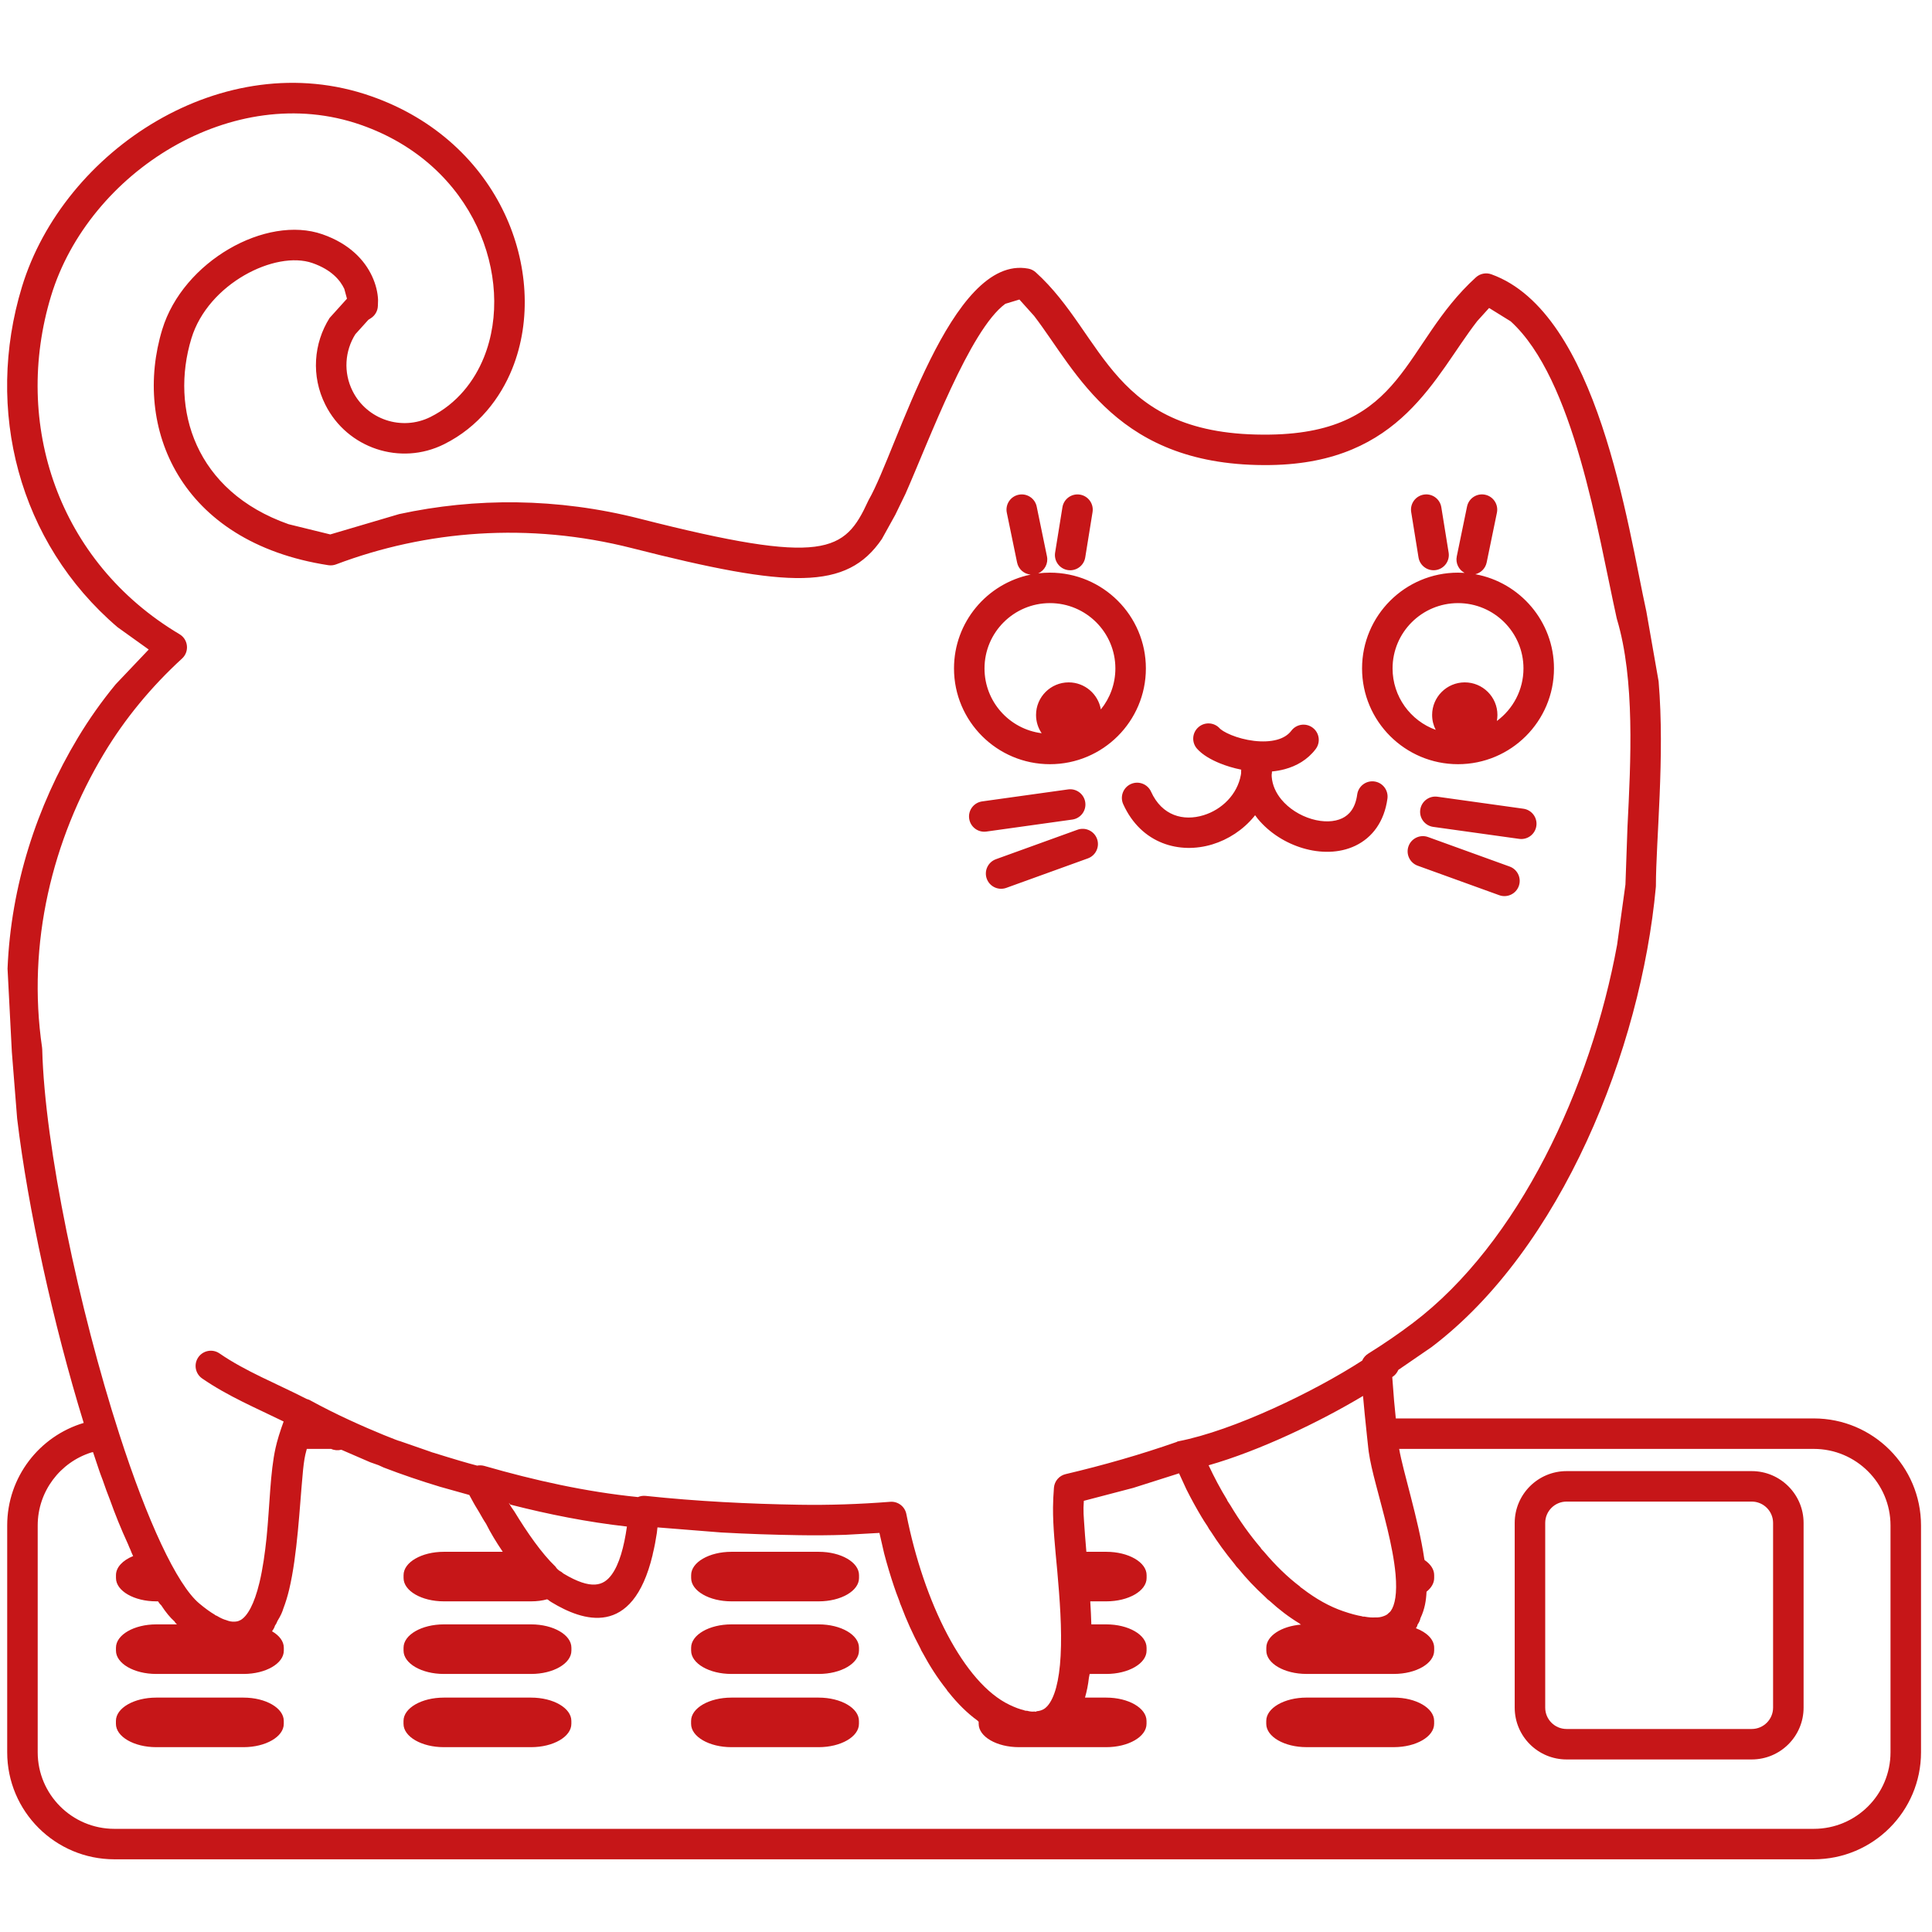
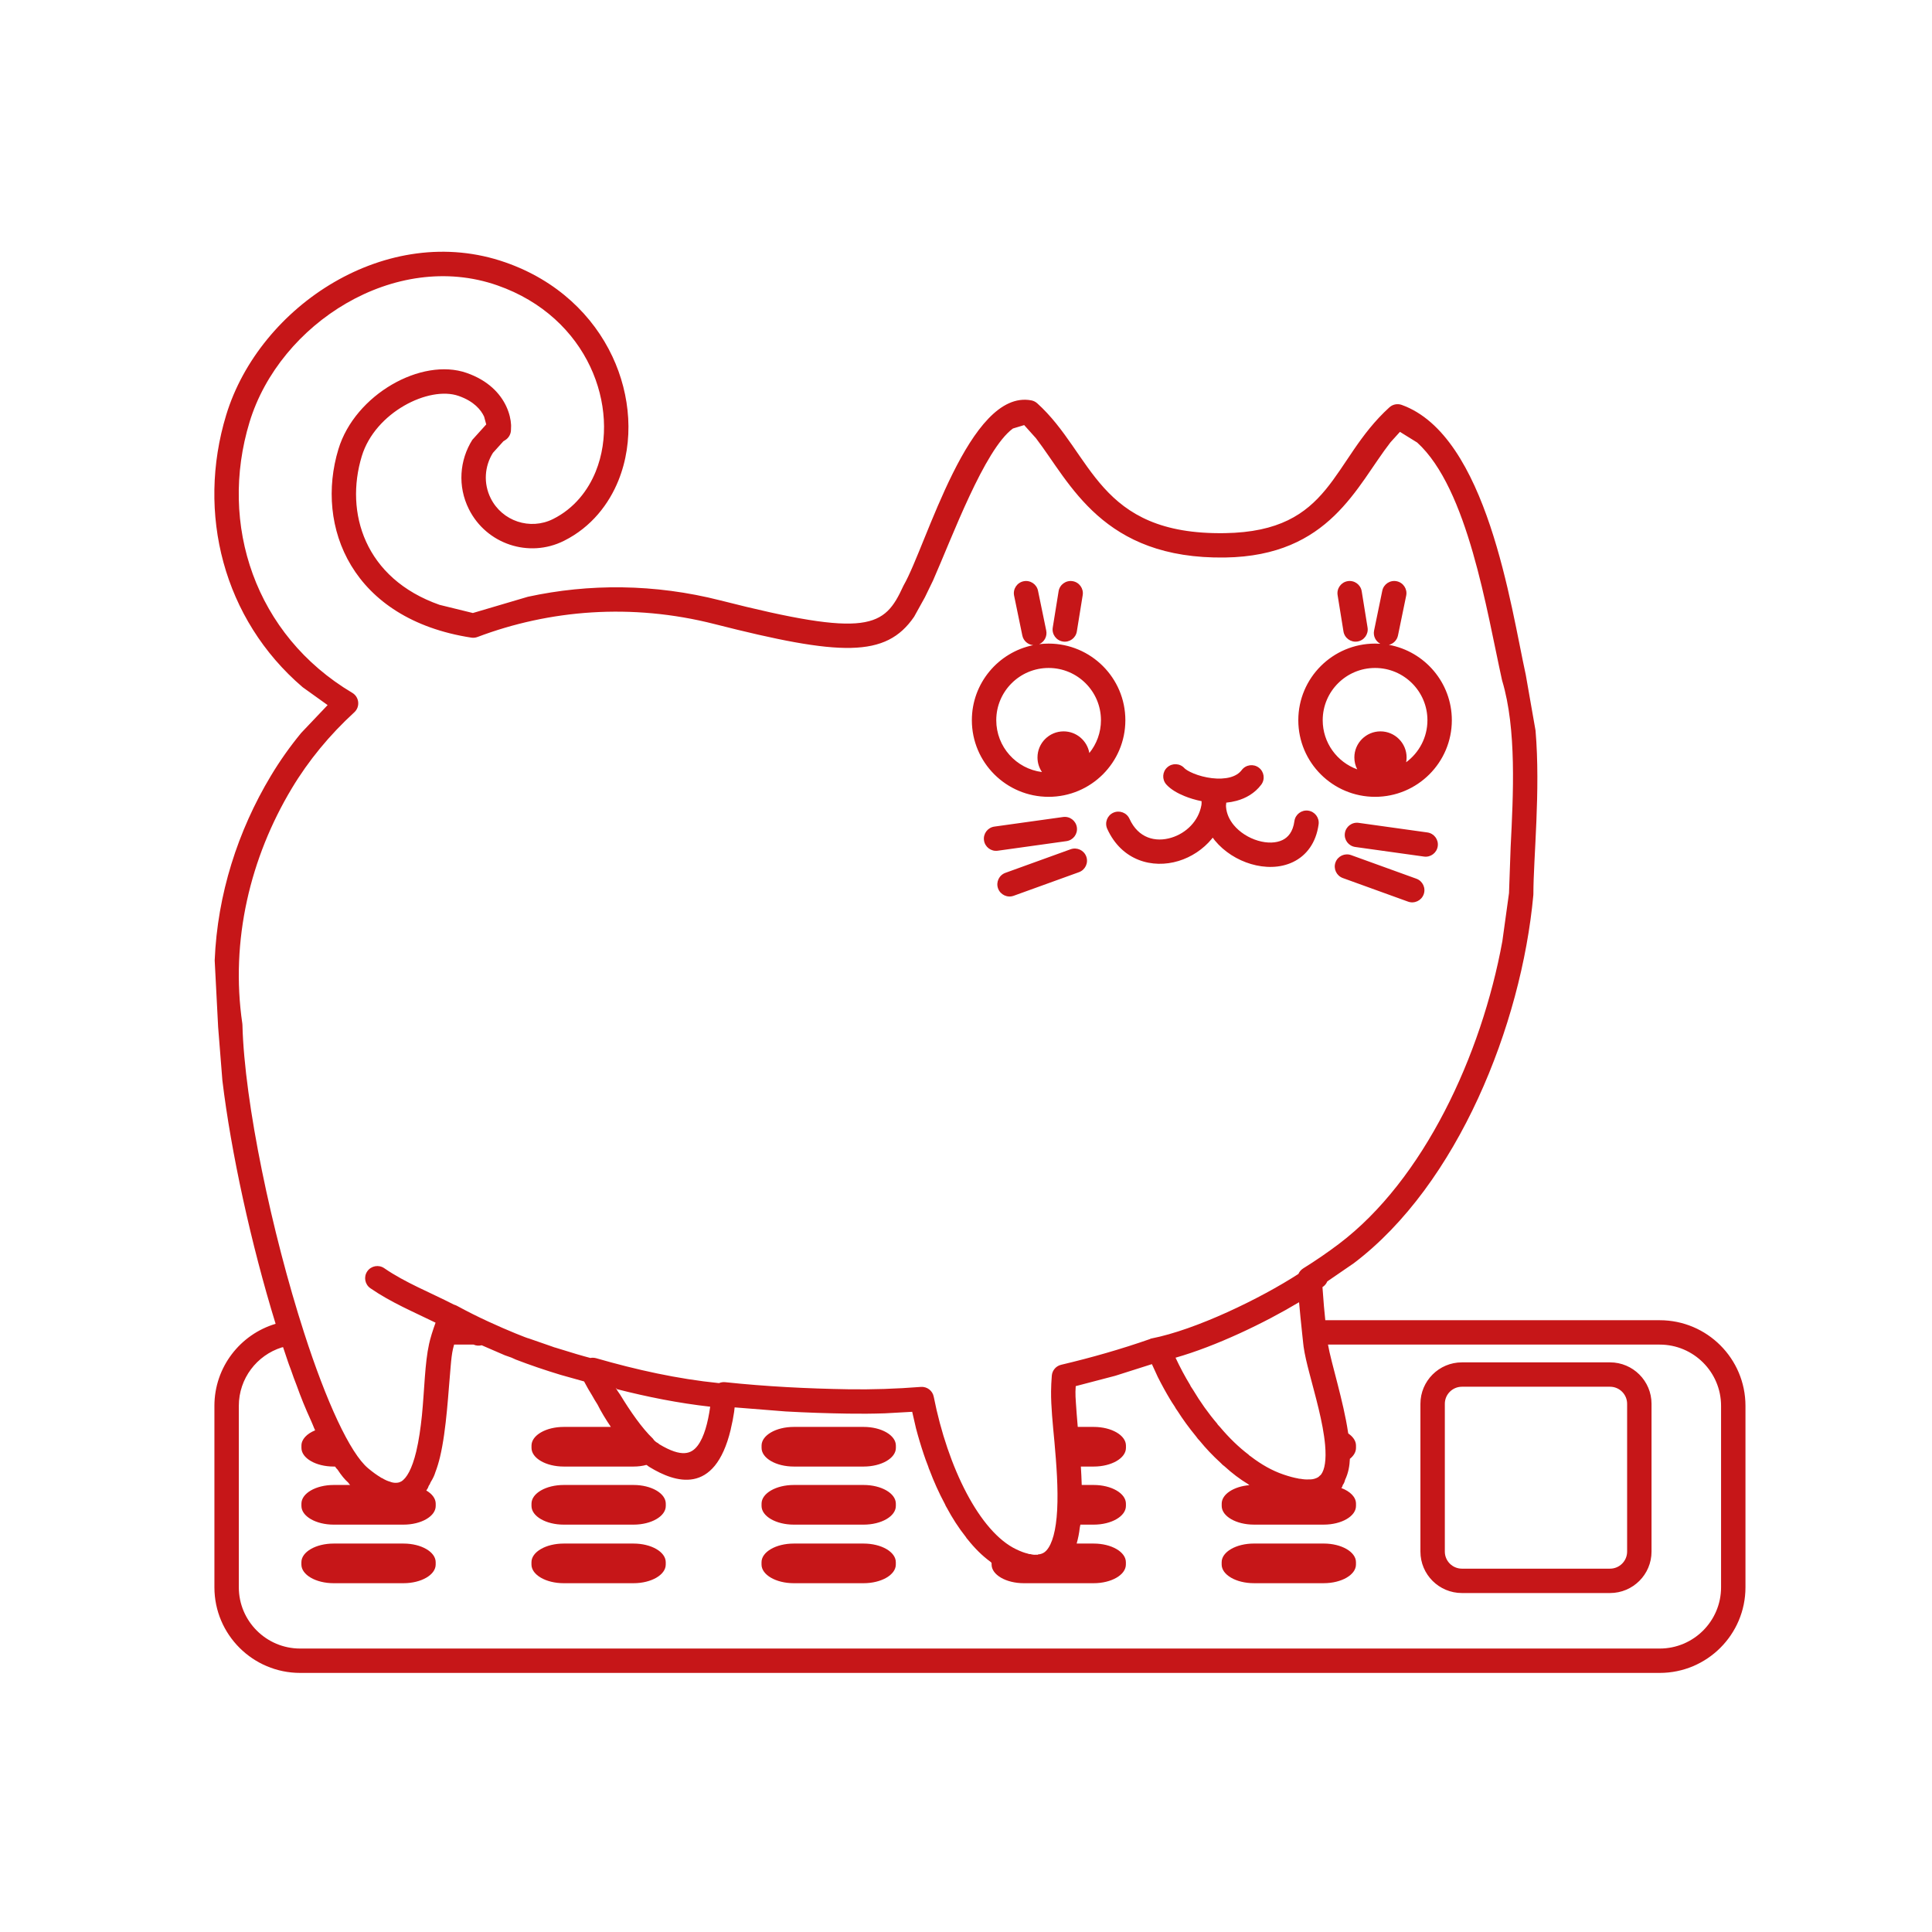
- <svg xmlns="http://www.w3.org/2000/svg" width="200px" height="200px" viewBox="0 0 200 200" version="1.1">
+ <svg xmlns="http://www.w3.org/2000/svg" width="250px" height="250px" viewBox="0 0 250 250" version="1.1">
  <defs />
-   <g id="Cat" stroke="none" stroke-width="1" fill="none" fill-rule="evenodd">
-     <g id="Artboard-1" fill="#C61618">
-       <g id="Group" transform="translate(100, 100.5) scale(1, -1) translate(-100, -100.5) translate(0, 8)">
-         <g id="Shape">
-           <g>
-             <path d="M0.745,11.605 L0.745,35.083 C0.745,40.097 4.086,44.335 8.665,45.699 C5.499,55.975 2.884,67.948 1.775,77.204 L1.227,84.099 L1.217,84.286 L0.781,92.725 C1.128,101.275 3.783,109.507 8.051,116.609 C9.213,118.547 10.526,120.403 11.977,122.163 L15.394,125.762 L12.16,128.079 C1.897,136.862 -1.594,150.598 2.269,163.298 C6.585,177.472 23.158,188.378 38.398,183.049 C45.112,180.709 49.771,176.135 52.242,170.873 C54.598,165.867 55.086,159.916 53.015,154.801 C51.813,151.832 49.568,148.807 45.973,147.016 C41.446,144.754 35.937,146.591 33.676,151.111 C32.187,154.078 32.467,157.467 34.118,160.084 L35.918,162.079 L35.642,163.094 C35.238,163.954 34.354,165.066 32.345,165.768 C28.514,167.105 21.545,163.651 19.815,157.971 C17.596,150.685 20.179,142.145 29.874,138.735 L34.189,137.676 L41.314,139.78 C49.185,141.485 57.678,141.483 66.236,139.303 C85.429,134.415 87.446,135.851 89.872,141.14 L89.937,141.269 C92.907,146.44 98.396,166.717 106.451,165.192 C106.735,165.14 107,165.007 107.215,164.814 C114.453,158.284 114.937,147.75 131.493,148.011 C145.48,148.231 145.171,157.366 152.785,164.288 C153.217,164.682 153.832,164.803 154.381,164.606 C165.44,160.635 168.501,138.456 170.432,129.693 L171.699,122.464 C172.36,114.654 171.419,105.976 171.419,101.302 L171.411,101.157 C169.867,84.36 161.632,63.724 148.185,53.543 L144.749,51.184 C144.64,50.919 144.457,50.682 144.211,50.507 C144.181,50.486 144.154,50.467 144.126,50.448 L144.316,47.984 C144.368,47.406 144.427,46.803 144.493,46.164 L187.766,46.164 C193.891,46.164 198.863,41.198 198.863,35.083 L198.863,11.605 C198.863,5.489 193.891,0.526 187.766,0.526 L11.84,0.526 C5.716,0.526 0.745,5.489 0.745,11.605 L0.745,11.605 Z M195.705,11.605 L195.705,35.083 C195.705,39.455 192.145,43.01 187.766,43.01 L144.842,43.01 C145.234,40.702 146.848,35.676 147.436,31.664 C147.455,31.608 147.463,31.555 147.472,31.505 C148.091,31.084 148.465,30.54 148.465,29.947 L148.465,29.644 C148.465,29.114 148.171,28.627 147.674,28.227 C147.634,27.325 147.493,26.43 147.048,25.494 C146.992,25.231 146.884,25.011 146.743,24.819 C146.726,24.674 146.653,24.559 146.575,24.447 C147.712,24.016 148.465,23.274 148.465,22.431 L148.465,22.129 C148.465,20.798 146.594,19.715 144.295,19.715 L135.255,19.715 C132.956,19.715 131.088,20.798 131.088,22.129 L131.088,22.431 C131.088,23.648 132.651,24.658 134.678,24.822 C134.619,24.857 134.56,24.893 134.507,24.95 C133.446,25.591 132.421,26.369 131.444,27.264 C131.274,27.38 131.126,27.512 130.992,27.666 C129.88,28.683 129.032,29.589 128.234,30.567 C128.065,30.733 127.924,30.906 127.798,31.093 C126.802,32.31 126.059,33.34 125.377,34.41 C125.227,34.608 125.103,34.799 125,35.001 C124.684,35.47 124.558,35.678 124.434,35.888 L124.44,35.871 C123.859,36.838 123.318,37.826 122.817,38.821 L122.055,40.481 L117.312,38.974 L112.198,37.635 L112.164,36.924 C112.16,36.529 112.173,36.075 112.219,35.509 C112.269,34.654 112.36,33.565 112.461,32.358 L114.526,32.358 C116.825,32.358 118.697,31.276 118.697,29.945 L118.697,29.642 C118.697,28.311 116.825,27.229 114.526,27.229 L112.863,27.229 C112.912,26.432 112.952,25.633 112.975,24.845 L114.524,24.845 C116.823,24.845 118.693,23.762 118.693,22.429 L118.693,22.129 C118.693,20.796 116.823,19.713 114.524,19.713 L112.802,19.713 C112.798,19.694 112.796,19.677 112.739,19.4 C112.735,19.37 112.731,19.339 112.722,19.311 C112.644,18.599 112.505,17.911 112.318,17.264 L114.52,17.264 C116.819,17.264 118.688,16.183 118.688,14.85 L118.688,14.548 C118.688,13.217 116.819,12.134 114.52,12.134 L105.482,12.134 C103.183,12.134 101.312,13.217 101.312,14.548 L101.309,14.773 C101.267,14.802 101.225,14.832 101.192,14.886 C100.124,15.658 99.126,16.652 98.204,17.813 C98.122,17.895 98.048,17.989 97.987,18.105 C97.019,19.328 96.227,20.569 95.507,21.912 C95.421,22.047 95.345,22.185 95.286,22.345 C94.474,23.867 93.846,25.271 93.295,26.735 C93.215,26.907 93.152,27.077 93.103,27.256 C92.834,27.939 92.693,28.345 92.556,28.753 L92.554,28.755 C92.173,29.886 91.829,31.034 91.526,32.19 L91.038,34.313 L87.507,34.116 C85.891,34.063 84.286,34.051 82.703,34.078 C80.042,34.12 77.354,34.208 74.648,34.36 L68.061,34.885 L67.994,34.296 C67.886,33.575 67.749,32.842 67.571,32.121 L67.558,32.034 C65.478,23.346 60.272,25.215 57.107,27.13 C56.979,27.206 56.853,27.288 56.726,27.399 C56.703,27.401 56.676,27.418 56.651,27.435 C56.646,27.437 56.642,27.439 56.638,27.441 C56.139,27.3 55.575,27.229 54.985,27.229 L45.947,27.229 C43.648,27.229 41.777,28.311 41.777,29.642 L41.777,29.945 C41.777,31.276 43.648,32.358 45.947,32.358 L52.046,32.358 C51.387,33.329 50.768,34.345 50.318,35.257 C50.179,35.463 50.063,35.657 49.949,35.85 L49.608,36.447 C49.152,37.193 49.078,37.328 49.006,37.462 L48.581,38.242 L45.56,39.088 C43.579,39.685 41.619,40.351 39.684,41.093 L41.398,40.549 L39.714,41.085 L39.183,41.326 C38.432,41.585 38.377,41.606 38.324,41.629 L35.333,42.924 C34.989,42.834 34.617,42.857 34.282,43.01 L31.76,43.01 L31.688,42.735 L31.611,42.432 C31.608,42.428 31.608,42.424 31.608,42.422 C31.606,42.418 31.606,42.415 31.606,42.411 C31.484,41.867 31.392,41.131 31.316,40.193 C31.019,37.061 30.792,32.037 29.931,28.437 C29.768,27.761 29.571,27.107 29.333,26.489 C29.223,26.129 29.08,25.778 28.724,25.2 C28.657,25.011 28.566,24.853 28.465,24.71 C28.402,24.483 28.286,24.302 28.162,24.13 C28.914,23.695 29.381,23.091 29.381,22.429 L29.381,22.129 C29.381,20.796 27.512,19.713 25.213,19.713 L16.175,19.713 C13.876,19.713 12.004,20.796 12.004,22.129 L12.004,22.429 C12.004,23.762 13.876,24.845 16.175,24.845 L18.318,24.845 C18.234,24.92 18.149,25.002 18.065,25.149 C17.613,25.547 17.152,26.11 16.684,26.829 C16.547,26.947 16.453,27.086 16.358,27.229 L16.177,27.229 C13.878,27.229 12.006,28.311 12.006,29.642 L12.006,29.945 C12.006,30.756 12.707,31.479 13.781,31.917 C13.684,32.119 13.589,32.325 13.499,32.573 C13.421,32.745 13.341,32.919 13.265,33.119 C12.486,34.824 11.926,36.218 11.389,37.721 C11.137,38.356 10.886,39.037 10.642,39.756 C10.423,40.324 10.341,40.557 10.261,40.795 L10.097,41.284 C9.941,41.745 9.783,42.209 9.629,42.68 L9.451,42.642 C6.236,41.631 3.903,38.623 3.903,35.083 L3.903,11.605 C3.903,7.232 7.461,3.679 11.84,3.679 L187.766,3.679 C192.145,3.679 195.705,7.232 195.705,11.605 L195.705,11.605 Z M156.802,16.225 L156.802,35.348 C156.802,38.303 159.206,40.711 162.173,40.711 L181.337,40.711 C184.301,40.711 186.707,38.303 186.707,35.348 L186.707,16.225 C186.707,13.263 184.301,10.862 181.337,10.862 L162.173,10.862 C159.206,10.862 156.802,13.263 156.802,16.225 L156.802,16.225 Z M12,14.548 L12,14.85 C12,16.183 13.872,17.264 16.171,17.264 L25.211,17.264 C27.509,17.264 29.377,16.183 29.377,14.85 L29.377,14.548 C29.377,13.217 27.509,12.134 25.211,12.134 L16.171,12.134 C13.872,12.134 12,13.217 12,14.548 L12,14.548 Z M41.771,14.548 L41.771,14.85 C41.771,16.183 43.642,17.264 45.941,17.264 L54.979,17.264 C57.278,17.264 59.147,16.183 59.147,14.85 L59.147,14.548 C59.147,13.217 57.278,12.134 54.979,12.134 L45.941,12.134 C43.642,12.134 41.771,13.217 41.771,14.548 L41.771,14.548 Z M71.541,14.548 L71.541,14.85 C71.541,16.183 73.413,17.264 75.712,17.264 L84.749,17.264 C87.048,17.264 88.918,16.183 88.918,14.85 L88.918,14.548 C88.918,13.217 87.048,12.134 84.749,12.134 L75.712,12.134 C73.413,12.134 71.541,13.217 71.541,14.548 L71.541,14.548 Z M131.082,14.55 L131.082,14.853 C131.082,16.183 132.952,17.266 135.251,17.266 L144.291,17.266 C146.589,17.266 148.461,16.183 148.461,14.853 L148.461,14.55 C148.461,13.219 146.589,12.136 144.291,12.136 L135.251,12.136 C132.952,12.136 131.082,13.219 131.082,14.55 L131.082,14.55 Z M183.549,16.225 L183.549,35.348 C183.549,36.565 182.556,37.557 181.337,37.557 L162.173,37.557 C160.952,37.557 159.96,36.565 159.96,35.348 L159.96,16.225 C159.96,15.006 160.952,14.016 162.173,14.016 L181.337,14.016 C182.556,14.016 183.549,15.006 183.549,16.225 L183.549,16.225 Z M107.299,15.853 C107.869,15.895 108.196,16.135 108.417,16.381 C109.166,17.213 109.655,18.967 109.796,21.595 C109.945,24.365 109.701,27.515 109.446,30.401 C109.223,32.787 108.992,35.011 109.008,36.947 C109.013,37.584 109.046,38.272 109.103,38.991 C109.158,39.674 109.646,40.244 110.314,40.399 C114.232,41.322 118.091,42.428 121.8,43.725 C121.846,43.767 121.909,43.782 121.973,43.797 C127.737,44.915 136.091,48.966 141.013,52.151 C141.139,52.441 141.352,52.691 141.629,52.866 C143.274,53.89 144.825,54.956 146.276,56.055 C157.204,64.325 164.699,80.404 167.404,95.206 L168.265,101.433 L168.476,107.395 C168.817,114.187 169.263,122.649 167.385,128.903 L167.356,129.016 C165.379,137.957 162.939,153.773 156.385,159.735 L154.152,161.118 L152.926,159.764 C148.516,154.088 145.086,145.069 131.541,144.859 C115.642,144.609 111.488,154.521 107.053,160.294 L105.528,161.993 L104.072,161.551 C100.381,158.86 96.166,147.376 93.733,141.878 L92.726,139.803 L92.674,139.698 L91.288,137.196 C87.642,131.865 81.787,132.088 65.455,136.248 C54.703,138.988 44.067,138.079 34.789,134.575 C34.535,134.478 34.259,134.451 33.989,134.491 C18.526,136.875 13.733,148.835 16.794,158.89 C18.941,165.945 27.543,170.787 33.387,168.743 C36.204,167.759 37.741,166.054 38.503,164.433 C38.935,163.511 39.099,162.676 39.133,162.02 L39.135,161.888 L39.118,161.339 C39.103,160.813 38.825,160.332 38.381,160.052 L38.135,159.897 L36.785,158.4 C35.707,156.684 35.526,154.464 36.499,152.522 C37.981,149.558 41.596,148.355 44.56,149.835 C47.326,151.214 49.107,153.567 50.086,155.984 C51.779,160.162 51.425,165.197 49.385,169.534 C47.267,174.039 43.257,178.016 37.356,180.074 C24.128,184.697 9.189,175.178 5.291,162.38 C1.267,149.154 6,134.831 18.587,127.345 C19.495,126.805 19.625,125.541 18.846,124.829 C15.655,121.904 12.922,118.591 10.76,114.988 C5.404,106.072 2.777,95.319 4.356,84.556 L4.371,84.368 C4.627,74.303 8.179,57.474 12.347,44.553 C15.232,35.581 18.301,28.959 20.625,27.014 C21.246,26.493 21.787,26.106 22.246,25.839 C22.232,25.824 22.356,25.749 22.451,25.728 C22.836,25.494 23.164,25.351 23.432,25.282 C23.747,25.152 24.019,25.114 24.261,25.126 C24.528,25.131 24.72,25.194 24.836,25.265 C24.867,25.274 24.897,25.288 24.928,25.305 C25.608,25.713 26.316,26.909 26.859,29.171 C27.204,30.613 27.427,32.213 27.596,33.834 C27.931,37.235 27.966,40.586 28.524,43.101 C28.598,43.446 28.697,43.813 28.861,44.364 C28.897,44.488 28.994,44.785 29.095,45.087 C29.101,45.108 29.109,45.132 29.122,45.167 C29.196,45.382 29.276,45.611 29.362,45.846 C26.56,47.221 23.611,48.451 20.931,50.299 C20.213,50.793 20.032,51.777 20.526,52.492 C21.021,53.209 22.006,53.389 22.722,52.895 C25.425,51.031 28.632,49.776 31.745,48.18 C31.869,48.148 31.992,48.1 32.112,48.037 C33.44,47.312 34.792,46.633 36.164,46.002 C38.72,44.816 41.343,43.786 41.408,43.813 C44.758,42.64 45.501,42.405 44.404,42.76 C47.288,41.858 48.337,41.56 49.392,41.28 C49.632,41.324 49.886,41.318 50.137,41.249 C55.339,39.75 60.655,38.566 66.04,38.024 C66.284,38.129 66.556,38.175 66.84,38.146 C72.162,37.58 77.503,37.315 82.756,37.229 C85.815,37.179 88.964,37.284 92.154,37.534 C92.952,37.597 93.672,37.053 93.825,36.266 C95.634,27.098 99.779,18.754 104.518,16.511 C105.088,16.238 105.581,16.057 105.989,15.965 C106.057,15.925 106.206,15.889 106.322,15.902 C106.621,15.818 106.876,15.796 107.08,15.824 C107.211,15.799 107.32,15.809 107.299,15.853 L107.299,15.853 Z M41.775,22.129 L41.775,22.429 C41.775,23.762 43.646,24.845 45.945,24.845 L54.983,24.845 C57.282,24.845 59.152,23.762 59.152,22.429 L59.152,22.129 C59.152,20.796 57.282,19.713 54.983,19.713 L45.945,19.713 C43.646,19.713 41.775,20.796 41.775,22.129 L41.775,22.129 Z M71.545,22.129 L71.545,22.429 C71.545,23.762 73.417,24.845 75.716,24.845 L84.754,24.845 C87.053,24.845 88.922,23.762 88.922,22.429 L88.922,22.129 C88.922,20.796 87.053,19.713 84.754,19.713 L75.716,19.713 C73.417,19.713 71.545,20.796 71.545,22.129 L71.545,22.129 Z M143.206,25.688 C143.48,25.778 143.663,25.902 143.745,26.014 C143.832,26.072 143.903,26.146 143.966,26.226 C144.406,26.838 144.644,28.04 144.467,30.033 C144.2,32.987 143.179,36.443 142.438,39.306 C142.103,40.58 141.829,41.728 141.688,42.72 C141.667,42.87 141.651,43.006 141.638,43.141 C141.589,43.58 141.543,44.013 141.501,44.419 C141.497,44.44 141.495,44.463 141.491,44.516 C141.337,45.964 141.204,47.278 141.099,48.493 C136.608,45.8 130.366,42.809 125.114,41.314 C125.691,40.084 126.328,38.877 127.036,37.725 C126.973,37.784 127.154,37.477 127.358,37.191 C128.307,35.598 129.377,34.093 130.528,32.751 C130.469,32.779 130.663,32.547 130.869,32.341 C132.036,30.954 133.288,29.737 134.585,28.755 C134.549,28.749 134.693,28.637 134.84,28.545 C136.213,27.489 137.632,26.69 139.059,26.205 C139.823,25.942 140.472,25.772 141.008,25.681 C141.008,25.66 141.149,25.635 141.246,25.648 C141.701,25.564 142.069,25.543 142.36,25.566 C142.703,25.551 142.973,25.601 143.206,25.688 L143.206,25.688 Z M71.547,29.642 L71.547,29.945 C71.547,31.276 73.419,32.358 75.718,32.358 L84.756,32.358 C87.055,32.358 88.926,31.276 88.926,29.945 L88.926,29.642 C88.926,28.311 87.055,27.229 84.756,27.229 L75.718,27.229 C73.419,27.229 71.547,28.311 71.547,29.642 L71.547,29.642 Z M63.293,29.955 C64.116,31.057 64.604,32.894 64.899,34.973 C60.8,35.434 56.771,36.237 52.832,37.244 C52.472,37.734 52.829,37.101 53.24,36.542 C54.575,34.345 56.082,32.182 57.491,30.836 C57.651,30.571 57.895,30.382 58.139,30.26 C58.158,30.235 58.242,30.168 58.32,30.111 C61.248,28.351 62.48,28.871 63.293,29.955 L63.293,29.955 Z M144.547,51.045 L144.749,51.184 L144.547,51.045 L144.547,51.045 Z M155.202,100.329 L146.758,103.383 C145.939,103.68 145.514,104.586 145.811,105.404 C146.107,106.222 147.015,106.646 147.834,106.35 L156.278,103.295 C157.097,102.999 157.522,102.093 157.225,101.275 C156.928,100.457 156.021,100.032 155.202,100.329 L155.202,100.329 Z M102.149,102.034 C101.853,102.852 102.278,103.758 103.097,104.054 L111.541,107.107 C112.36,107.403 113.267,106.978 113.564,106.161 C113.861,105.343 113.436,104.437 112.617,104.14 L104.173,101.088 C103.354,100.791 102.446,101.216 102.149,102.034 L102.149,102.034 Z M134.884,105.194 C133.122,105.713 131.415,106.768 130.202,108.242 L129.924,108.61 L129.823,108.475 C128.684,107.088 127.137,106.087 125.505,105.591 C122.137,104.563 118.149,105.62 116.276,109.749 C115.918,110.542 116.269,111.477 117.063,111.837 C117.857,112.194 118.794,111.843 119.154,111.05 C120.293,108.536 122.516,107.975 124.581,108.606 C126.493,109.188 128.086,110.754 128.455,112.785 L128.482,112.987 L128.48,113.09 C128.482,113.167 128.484,113.245 128.488,113.327 C127.693,113.485 126.933,113.716 126.267,113.989 C125.389,114.347 124.493,114.847 123.922,115.488 C123.341,116.138 123.398,117.134 124.051,117.713 C124.701,118.293 125.699,118.236 126.278,117.584 C126.307,117.553 126.413,117.456 126.636,117.317 C126.848,117.187 127.126,117.046 127.461,116.909 C128.133,116.634 128.962,116.409 129.817,116.306 C130.678,116.205 131.497,116.237 132.179,116.42 C132.848,116.6 133.343,116.914 133.68,117.357 C134.204,118.053 135.196,118.192 135.891,117.666 C136.587,117.143 136.726,116.153 136.2,115.459 C135.354,114.338 134.194,113.697 133.004,113.376 C132.566,113.258 132.122,113.18 131.676,113.138 C131.672,113.067 131.665,112.997 131.661,112.93 L131.642,112.802 L131.648,112.579 C131.718,111.721 132.074,110.935 132.642,110.243 C133.417,109.303 134.564,108.576 135.781,108.217 C137.011,107.853 138.141,107.91 138.941,108.292 C139.661,108.637 140.305,109.335 140.497,110.752 C140.615,111.616 141.411,112.219 142.274,112.104 C143.139,111.986 143.743,111.191 143.627,110.329 C143.303,107.956 142.069,106.291 140.303,105.448 C138.613,104.641 136.638,104.676 134.884,105.194 L134.884,105.194 Z M157.263,106.161 L148.371,107.401 C147.507,107.521 146.903,108.317 147.025,109.179 C147.145,110.041 147.943,110.645 148.806,110.523 L157.699,109.282 C158.562,109.163 159.166,108.366 159.044,107.504 C158.924,106.642 158.126,106.039 157.263,106.161 L157.263,106.161 Z M100.328,108.261 C100.206,109.123 100.811,109.919 101.674,110.039 L110.566,111.28 C111.429,111.402 112.227,110.798 112.347,109.936 C112.469,109.074 111.865,108.278 111.002,108.158 L102.109,106.917 C101.246,106.795 100.448,107.399 100.328,108.261 L100.328,108.261 Z M98.758,123.805 C98.758,128.594 102.166,132.592 106.691,133.517 C106.015,133.578 105.429,134.072 105.288,134.77 L104.225,139.923 C104.048,140.777 104.6,141.611 105.453,141.786 C106.307,141.962 107.143,141.411 107.318,140.56 L108.381,135.407 C108.535,134.663 108.137,133.936 107.474,133.646 C107.869,133.694 108.276,133.719 108.691,133.719 C114.168,133.719 118.621,129.277 118.621,123.805 C118.621,118.331 114.168,113.891 108.691,113.891 C103.208,113.891 98.758,118.331 98.758,123.805 L98.758,123.805 Z M141,123.805 C141,129.277 145.453,133.719 150.935,133.719 C151.162,133.719 151.389,133.711 151.613,133.696 C151.008,134.014 150.659,134.705 150.806,135.409 L151.867,140.562 C152.042,141.414 152.878,141.964 153.733,141.788 C154.585,141.613 155.137,140.779 154.96,139.925 L153.899,134.773 C153.771,134.154 153.299,133.696 152.724,133.557 C157.349,132.714 160.867,128.665 160.867,123.805 C160.867,118.331 156.413,113.891 150.935,113.891 C145.453,113.891 141,118.331 141,123.805 L141,123.805 Z M107.251,118.989 C107.251,120.847 108.764,122.361 110.629,122.361 C112.297,122.361 113.686,121.146 113.96,119.56 C114.899,120.719 115.463,122.197 115.463,123.805 C115.463,127.534 112.427,130.566 108.691,130.566 C104.949,130.566 101.916,127.534 101.916,123.805 C101.916,120.361 104.495,117.519 107.832,117.097 C107.463,117.637 107.251,118.286 107.251,118.989 L107.251,118.989 Z M148.253,118.989 C148.253,120.847 149.768,122.361 151.632,122.361 C153.497,122.361 155.013,120.847 155.013,118.989 C155.013,118.774 154.992,118.566 154.954,118.364 C156.623,119.596 157.709,121.574 157.709,123.805 C157.709,127.534 154.672,130.566 150.935,130.566 C147.194,130.566 144.158,127.534 144.158,123.805 C144.158,120.881 146.019,118.387 148.625,117.446 C148.387,117.908 148.253,118.432 148.253,118.989 L148.253,118.989 Z M109.225,135.794 L109.983,140.493 C110.122,141.351 110.933,141.937 111.794,141.798 C112.653,141.66 113.24,140.85 113.101,139.99 L112.343,135.292 C112.204,134.434 111.394,133.847 110.533,133.986 C109.674,134.125 109.086,134.934 109.225,135.794 L109.225,135.794 Z M146.844,135.294 L146.086,139.992 C145.947,140.852 146.535,141.662 147.394,141.8 C148.255,141.939 149.065,141.353 149.204,140.495 L149.962,135.796 C150.101,134.936 149.514,134.127 148.655,133.988 C147.794,133.85 146.983,134.436 146.844,135.294 L146.844,135.294 Z" />
+   <g id="Page-1" stroke="none" stroke-width="1" fill="none" fill-rule="evenodd">
+     <g id="red_cat" transform="translate(27, 32)" fill="#C61618">
+       <g id="Cat">
+         <g id="Artboard-1">
+           <g id="Group" transform="translate(99.5, 92.5) scale(1, -1) translate(-99.5, -92.5) ">
+             <g id="Shape">
+               <path d="M0.745,11.605 L0.745,35.083 C0.745,40.097 4.086,44.335 8.665,45.699 C5.499,55.975 2.884,67.948 1.775,77.204 L1.227,84.099 L1.217,84.286 L0.781,92.725 C1.128,101.275 3.783,109.507 8.051,116.609 C9.213,118.547 10.526,120.403 11.977,122.163 L15.394,125.762 L12.16,128.079 C1.897,136.862 -1.594,150.598 2.269,163.298 C6.585,177.472 23.158,188.378 38.398,183.049 C45.112,180.709 49.771,176.135 52.242,170.873 C54.598,165.867 55.086,159.916 53.015,154.801 C51.813,151.832 49.568,148.807 45.973,147.016 C41.446,144.754 35.937,146.591 33.676,151.111 C32.187,154.078 32.467,157.467 34.118,160.084 L35.918,162.079 L35.642,163.094 C35.238,163.954 34.354,165.066 32.345,165.768 C28.514,167.105 21.545,163.651 19.815,157.971 C17.596,150.685 20.179,142.145 29.874,138.735 L34.189,137.676 L41.314,139.78 C49.185,141.485 57.678,141.483 66.236,139.303 C85.429,134.415 87.446,135.851 89.872,141.14 L89.937,141.269 C92.907,146.44 98.396,166.717 106.451,165.192 C106.735,165.14 107,165.007 107.215,164.814 C114.453,158.284 114.937,147.75 131.493,148.011 C145.48,148.231 145.171,157.366 152.785,164.288 C153.217,164.682 153.832,164.803 154.381,164.606 C165.44,160.635 168.501,138.456 170.432,129.693 L171.699,122.464 C172.36,114.654 171.419,105.976 171.419,101.302 L171.411,101.157 C169.867,84.36 161.632,63.724 148.185,53.543 L144.749,51.184 C144.64,50.919 144.457,50.682 144.211,50.507 C144.181,50.486 144.154,50.467 144.126,50.448 L144.316,47.984 C144.368,47.406 144.427,46.803 144.493,46.164 L187.766,46.164 C193.891,46.164 198.863,41.198 198.863,35.083 L198.863,11.605 C198.863,5.489 193.891,0.526 187.766,0.526 L11.84,0.526 C5.716,0.526 0.745,5.489 0.745,11.605 L0.745,11.605 Z M195.705,11.605 L195.705,35.083 C195.705,39.455 192.145,43.01 187.766,43.01 L144.842,43.01 C145.234,40.702 146.848,35.676 147.436,31.664 C147.455,31.608 147.463,31.555 147.472,31.505 C148.091,31.084 148.465,30.54 148.465,29.947 L148.465,29.644 C148.465,29.114 148.171,28.627 147.674,28.227 C147.634,27.325 147.493,26.43 147.048,25.494 C146.992,25.231 146.884,25.011 146.743,24.819 C146.726,24.674 146.653,24.559 146.575,24.447 C147.712,24.016 148.465,23.274 148.465,22.431 L148.465,22.129 C148.465,20.798 146.594,19.715 144.295,19.715 L135.255,19.715 C132.956,19.715 131.088,20.798 131.088,22.129 L131.088,22.431 C131.088,23.648 132.651,24.658 134.678,24.822 C134.619,24.857 134.56,24.893 134.507,24.95 C133.446,25.591 132.421,26.369 131.444,27.264 C131.274,27.38 131.126,27.512 130.992,27.666 C129.88,28.683 129.032,29.589 128.234,30.567 C128.065,30.733 127.924,30.906 127.798,31.093 C126.802,32.31 126.059,33.34 125.377,34.41 C125.227,34.608 125.103,34.799 125,35.001 C124.684,35.47 124.558,35.678 124.434,35.888 L124.44,35.871 C123.859,36.838 123.318,37.826 122.817,38.821 L122.055,40.481 L117.312,38.974 L112.198,37.635 L112.164,36.924 C112.16,36.529 112.173,36.075 112.219,35.509 C112.269,34.654 112.36,33.565 112.461,32.358 L114.526,32.358 C116.825,32.358 118.697,31.276 118.697,29.945 L118.697,29.642 C118.697,28.311 116.825,27.229 114.526,27.229 L112.863,27.229 C112.912,26.432 112.952,25.633 112.975,24.845 L114.524,24.845 C116.823,24.845 118.693,23.762 118.693,22.429 L118.693,22.129 C118.693,20.796 116.823,19.713 114.524,19.713 L112.802,19.713 C112.798,19.694 112.796,19.677 112.739,19.4 C112.735,19.37 112.731,19.339 112.722,19.311 C112.644,18.599 112.505,17.911 112.318,17.264 L114.52,17.264 C116.819,17.264 118.688,16.183 118.688,14.85 L118.688,14.548 C118.688,13.217 116.819,12.134 114.52,12.134 L105.482,12.134 C103.183,12.134 101.312,13.217 101.312,14.548 L101.309,14.773 C101.267,14.802 101.225,14.832 101.192,14.886 C100.124,15.658 99.126,16.652 98.204,17.813 C98.122,17.895 98.048,17.989 97.987,18.105 C97.019,19.328 96.227,20.569 95.507,21.912 C95.421,22.047 95.345,22.185 95.286,22.345 C94.474,23.867 93.846,25.271 93.295,26.735 C93.215,26.907 93.152,27.077 93.103,27.256 C92.834,27.939 92.693,28.345 92.556,28.753 L92.554,28.755 C92.173,29.886 91.829,31.034 91.526,32.19 L91.038,34.313 L87.507,34.116 C85.891,34.063 84.286,34.051 82.703,34.078 C80.042,34.12 77.354,34.208 74.648,34.36 L68.061,34.885 L67.994,34.296 C67.886,33.575 67.749,32.842 67.571,32.121 L67.558,32.034 C65.478,23.346 60.272,25.215 57.107,27.13 C56.979,27.206 56.853,27.288 56.726,27.399 C56.703,27.401 56.676,27.418 56.651,27.435 C56.646,27.437 56.642,27.439 56.638,27.441 C56.139,27.3 55.575,27.229 54.985,27.229 L45.947,27.229 C43.648,27.229 41.777,28.311 41.777,29.642 L41.777,29.945 C41.777,31.276 43.648,32.358 45.947,32.358 L52.046,32.358 C51.387,33.329 50.768,34.345 50.318,35.257 C50.179,35.463 50.063,35.657 49.949,35.85 L49.608,36.447 C49.152,37.193 49.078,37.328 49.006,37.462 L48.581,38.242 L45.56,39.088 C43.579,39.685 41.619,40.351 39.684,41.093 L41.398,40.549 L39.714,41.085 L39.183,41.326 C38.432,41.585 38.377,41.606 38.324,41.629 L35.333,42.924 C34.989,42.834 34.617,42.857 34.282,43.01 L31.76,43.01 L31.688,42.735 L31.611,42.432 C31.608,42.428 31.608,42.424 31.608,42.422 C31.606,42.418 31.606,42.415 31.606,42.411 C31.484,41.867 31.392,41.131 31.316,40.193 C31.019,37.061 30.792,32.037 29.931,28.437 C29.768,27.761 29.571,27.107 29.333,26.489 C29.223,26.129 29.08,25.778 28.724,25.2 C28.657,25.011 28.566,24.853 28.465,24.71 C28.402,24.483 28.286,24.302 28.162,24.13 C28.914,23.695 29.381,23.091 29.381,22.429 L29.381,22.129 C29.381,20.796 27.512,19.713 25.213,19.713 L16.175,19.713 C13.876,19.713 12.004,20.796 12.004,22.129 L12.004,22.429 C12.004,23.762 13.876,24.845 16.175,24.845 L18.318,24.845 C18.234,24.92 18.149,25.002 18.065,25.149 C17.613,25.547 17.152,26.11 16.684,26.829 C16.547,26.947 16.453,27.086 16.358,27.229 L16.177,27.229 C13.878,27.229 12.006,28.311 12.006,29.642 L12.006,29.945 C12.006,30.756 12.707,31.479 13.781,31.917 C13.684,32.119 13.589,32.325 13.499,32.573 C13.421,32.745 13.341,32.919 13.265,33.119 C12.486,34.824 11.926,36.218 11.389,37.721 C11.137,38.356 10.886,39.037 10.642,39.756 C10.423,40.324 10.341,40.557 10.261,40.795 L10.097,41.284 C9.941,41.745 9.783,42.209 9.629,42.68 L9.451,42.642 C6.236,41.631 3.903,38.623 3.903,35.083 L3.903,11.605 C3.903,7.232 7.461,3.679 11.84,3.679 L187.766,3.679 C192.145,3.679 195.705,7.232 195.705,11.605 L195.705,11.605 Z M156.802,16.225 L156.802,35.348 C156.802,38.303 159.206,40.711 162.173,40.711 L181.337,40.711 C184.301,40.711 186.707,38.303 186.707,35.348 L186.707,16.225 C186.707,13.263 184.301,10.862 181.337,10.862 L162.173,10.862 C159.206,10.862 156.802,13.263 156.802,16.225 L156.802,16.225 Z M12,14.548 L12,14.85 C12,16.183 13.872,17.264 16.171,17.264 L25.211,17.264 C27.509,17.264 29.377,16.183 29.377,14.85 L29.377,14.548 C29.377,13.217 27.509,12.134 25.211,12.134 L16.171,12.134 C13.872,12.134 12,13.217 12,14.548 L12,14.548 Z M41.771,14.548 L41.771,14.85 C41.771,16.183 43.642,17.264 45.941,17.264 L54.979,17.264 C57.278,17.264 59.147,16.183 59.147,14.85 L59.147,14.548 C59.147,13.217 57.278,12.134 54.979,12.134 L45.941,12.134 C43.642,12.134 41.771,13.217 41.771,14.548 L41.771,14.548 Z M71.541,14.548 L71.541,14.85 C71.541,16.183 73.413,17.264 75.712,17.264 L84.749,17.264 C87.048,17.264 88.918,16.183 88.918,14.85 L88.918,14.548 C88.918,13.217 87.048,12.134 84.749,12.134 L75.712,12.134 C73.413,12.134 71.541,13.217 71.541,14.548 L71.541,14.548 Z M131.082,14.55 L131.082,14.853 C131.082,16.183 132.952,17.266 135.251,17.266 L144.291,17.266 C146.589,17.266 148.461,16.183 148.461,14.853 L148.461,14.55 C148.461,13.219 146.589,12.136 144.291,12.136 L135.251,12.136 C132.952,12.136 131.082,13.219 131.082,14.55 L131.082,14.55 Z M183.549,16.225 L183.549,35.348 C183.549,36.565 182.556,37.557 181.337,37.557 L162.173,37.557 C160.952,37.557 159.96,36.565 159.96,35.348 L159.96,16.225 C159.96,15.006 160.952,14.016 162.173,14.016 L181.337,14.016 C182.556,14.016 183.549,15.006 183.549,16.225 L183.549,16.225 Z M107.299,15.853 C107.869,15.895 108.196,16.135 108.417,16.381 C109.166,17.213 109.655,18.967 109.796,21.595 C109.945,24.365 109.701,27.515 109.446,30.401 C109.223,32.787 108.992,35.011 109.008,36.947 C109.013,37.584 109.046,38.272 109.103,38.991 C109.158,39.674 109.646,40.244 110.314,40.399 C114.232,41.322 118.091,42.428 121.8,43.725 C121.846,43.767 121.909,43.782 121.973,43.797 C127.737,44.915 136.091,48.966 141.013,52.151 C141.139,52.441 141.352,52.691 141.629,52.866 C143.274,53.89 144.825,54.956 146.276,56.055 C157.204,64.325 164.699,80.404 167.404,95.206 L168.265,101.433 L168.476,107.395 C168.817,114.187 169.263,122.649 167.385,128.903 L167.356,129.016 C165.379,137.957 162.939,153.773 156.385,159.735 L154.152,161.118 L152.926,159.764 C148.516,154.088 145.086,145.069 131.541,144.859 C115.642,144.609 111.488,154.521 107.053,160.294 L105.528,161.993 L104.072,161.551 C100.381,158.86 96.166,147.376 93.733,141.878 L92.726,139.803 L92.674,139.698 L91.288,137.196 C87.642,131.865 81.787,132.088 65.455,136.248 C54.703,138.988 44.067,138.079 34.789,134.575 C34.535,134.478 34.259,134.451 33.989,134.491 C18.526,136.875 13.733,148.835 16.794,158.89 C18.941,165.945 27.543,170.787 33.387,168.743 C36.204,167.759 37.741,166.054 38.503,164.433 C38.935,163.511 39.099,162.676 39.133,162.02 L39.135,161.888 L39.118,161.339 C39.103,160.813 38.825,160.332 38.381,160.052 L38.135,159.897 L36.785,158.4 C35.707,156.684 35.526,154.464 36.499,152.522 C37.981,149.558 41.596,148.355 44.56,149.835 C47.326,151.214 49.107,153.567 50.086,155.984 C51.779,160.162 51.425,165.197 49.385,169.534 C47.267,174.039 43.257,178.016 37.356,180.074 C24.128,184.697 9.189,175.178 5.291,162.38 C1.267,149.154 6,134.831 18.587,127.345 C19.495,126.805 19.625,125.541 18.846,124.829 C15.655,121.904 12.922,118.591 10.76,114.988 C5.404,106.072 2.777,95.319 4.356,84.556 L4.371,84.368 C4.627,74.303 8.179,57.474 12.347,44.553 C15.232,35.581 18.301,28.959 20.625,27.014 C21.246,26.493 21.787,26.106 22.246,25.839 C22.232,25.824 22.356,25.749 22.451,25.728 C22.836,25.494 23.164,25.351 23.432,25.282 C23.747,25.152 24.019,25.114 24.261,25.126 C24.528,25.131 24.72,25.194 24.836,25.265 C24.867,25.274 24.897,25.288 24.928,25.305 C25.608,25.713 26.316,26.909 26.859,29.171 C27.204,30.613 27.427,32.213 27.596,33.834 C27.931,37.235 27.966,40.586 28.524,43.101 C28.598,43.446 28.697,43.813 28.861,44.364 C28.897,44.488 28.994,44.785 29.095,45.087 C29.101,45.108 29.109,45.132 29.122,45.167 C29.196,45.382 29.276,45.611 29.362,45.846 C26.56,47.221 23.611,48.451 20.931,50.299 C20.213,50.793 20.032,51.777 20.526,52.492 C21.021,53.209 22.006,53.389 22.722,52.895 C25.425,51.031 28.632,49.776 31.745,48.18 C31.869,48.148 31.992,48.1 32.112,48.037 C33.44,47.312 34.792,46.633 36.164,46.002 C38.72,44.816 41.343,43.786 41.408,43.813 C44.758,42.64 45.501,42.405 44.404,42.76 C47.288,41.858 48.337,41.56 49.392,41.28 C49.632,41.324 49.886,41.318 50.137,41.249 C55.339,39.75 60.655,38.566 66.04,38.024 C66.284,38.129 66.556,38.175 66.84,38.146 C72.162,37.58 77.503,37.315 82.756,37.229 C85.815,37.179 88.964,37.284 92.154,37.534 C92.952,37.597 93.672,37.053 93.825,36.266 C95.634,27.098 99.779,18.754 104.518,16.511 C105.088,16.238 105.581,16.057 105.989,15.965 C106.057,15.925 106.206,15.889 106.322,15.902 C106.621,15.818 106.876,15.796 107.08,15.824 C107.211,15.799 107.32,15.809 107.299,15.853 L107.299,15.853 Z M41.775,22.129 L41.775,22.429 C41.775,23.762 43.646,24.845 45.945,24.845 L54.983,24.845 C57.282,24.845 59.152,23.762 59.152,22.429 L59.152,22.129 C59.152,20.796 57.282,19.713 54.983,19.713 L45.945,19.713 C43.646,19.713 41.775,20.796 41.775,22.129 L41.775,22.129 Z M71.545,22.129 L71.545,22.429 C71.545,23.762 73.417,24.845 75.716,24.845 L84.754,24.845 C87.053,24.845 88.922,23.762 88.922,22.429 L88.922,22.129 C88.922,20.796 87.053,19.713 84.754,19.713 L75.716,19.713 C73.417,19.713 71.545,20.796 71.545,22.129 L71.545,22.129 Z M143.206,25.688 C143.48,25.778 143.663,25.902 143.745,26.014 C143.832,26.072 143.903,26.146 143.966,26.226 C144.406,26.838 144.644,28.04 144.467,30.033 C144.2,32.987 143.179,36.443 142.438,39.306 C142.103,40.58 141.829,41.728 141.688,42.72 C141.667,42.87 141.651,43.006 141.638,43.141 C141.589,43.58 141.543,44.013 141.501,44.419 C141.497,44.44 141.495,44.463 141.491,44.516 C141.337,45.964 141.204,47.278 141.099,48.493 C136.608,45.8 130.366,42.809 125.114,41.314 C125.691,40.084 126.328,38.877 127.036,37.725 C126.973,37.784 127.154,37.477 127.358,37.191 C128.307,35.598 129.377,34.093 130.528,32.751 C130.469,32.779 130.663,32.547 130.869,32.341 C132.036,30.954 133.288,29.737 134.585,28.755 C134.549,28.749 134.693,28.637 134.84,28.545 C136.213,27.489 137.632,26.69 139.059,26.205 C139.823,25.942 140.472,25.772 141.008,25.681 C141.008,25.66 141.149,25.635 141.246,25.648 C141.701,25.564 142.069,25.543 142.36,25.566 C142.703,25.551 142.973,25.601 143.206,25.688 L143.206,25.688 Z M71.547,29.642 L71.547,29.945 C71.547,31.276 73.419,32.358 75.718,32.358 L84.756,32.358 C87.055,32.358 88.926,31.276 88.926,29.945 L88.926,29.642 C88.926,28.311 87.055,27.229 84.756,27.229 L75.718,27.229 C73.419,27.229 71.547,28.311 71.547,29.642 L71.547,29.642 Z M63.293,29.955 C64.116,31.057 64.604,32.894 64.899,34.973 C60.8,35.434 56.771,36.237 52.832,37.244 C52.472,37.734 52.829,37.101 53.24,36.542 C54.575,34.345 56.082,32.182 57.491,30.836 C57.651,30.571 57.895,30.382 58.139,30.26 C58.158,30.235 58.242,30.168 58.32,30.111 C61.248,28.351 62.48,28.871 63.293,29.955 L63.293,29.955 Z M144.547,51.045 L144.749,51.184 L144.547,51.045 L144.547,51.045 Z M155.202,100.329 L146.758,103.383 C145.939,103.68 145.514,104.586 145.811,105.404 C146.107,106.222 147.015,106.646 147.834,106.35 L156.278,103.295 C157.097,102.999 157.522,102.093 157.225,101.275 C156.928,100.457 156.021,100.032 155.202,100.329 L155.202,100.329 Z M102.149,102.034 C101.853,102.852 102.278,103.758 103.097,104.054 L111.541,107.107 C112.36,107.403 113.267,106.978 113.564,106.161 C113.861,105.343 113.436,104.437 112.617,104.14 L104.173,101.088 C103.354,100.791 102.446,101.216 102.149,102.034 L102.149,102.034 Z M134.884,105.194 C133.122,105.713 131.415,106.768 130.202,108.242 L129.924,108.61 L129.823,108.475 C128.684,107.088 127.137,106.087 125.505,105.591 C122.137,104.563 118.149,105.62 116.276,109.749 C115.918,110.542 116.269,111.477 117.063,111.837 C117.857,112.194 118.794,111.843 119.154,111.05 C120.293,108.536 122.516,107.975 124.581,108.606 C126.493,109.188 128.086,110.754 128.455,112.785 L128.482,112.987 L128.48,113.09 C128.482,113.167 128.484,113.245 128.488,113.327 C127.693,113.485 126.933,113.716 126.267,113.989 C125.389,114.347 124.493,114.847 123.922,115.488 C123.341,116.138 123.398,117.134 124.051,117.713 C124.701,118.293 125.699,118.236 126.278,117.584 C126.307,117.553 126.413,117.456 126.636,117.317 C126.848,117.187 127.126,117.046 127.461,116.909 C128.133,116.634 128.962,116.409 129.817,116.306 C130.678,116.205 131.497,116.237 132.179,116.42 C132.848,116.6 133.343,116.914 133.68,117.357 C134.204,118.053 135.196,118.192 135.891,117.666 C136.587,117.143 136.726,116.153 136.2,115.459 C135.354,114.338 134.194,113.697 133.004,113.376 C132.566,113.258 132.122,113.18 131.676,113.138 C131.672,113.067 131.665,112.997 131.661,112.93 L131.642,112.802 L131.648,112.579 C131.718,111.721 132.074,110.935 132.642,110.243 C133.417,109.303 134.564,108.576 135.781,108.217 C137.011,107.853 138.141,107.91 138.941,108.292 C139.661,108.637 140.305,109.335 140.497,110.752 C140.615,111.616 141.411,112.219 142.274,112.104 C143.139,111.986 143.743,111.191 143.627,110.329 C143.303,107.956 142.069,106.291 140.303,105.448 C138.613,104.641 136.638,104.676 134.884,105.194 L134.884,105.194 Z M157.263,106.161 L148.371,107.401 C147.507,107.521 146.903,108.317 147.025,109.179 C147.145,110.041 147.943,110.645 148.806,110.523 L157.699,109.282 C158.562,109.163 159.166,108.366 159.044,107.504 C158.924,106.642 158.126,106.039 157.263,106.161 L157.263,106.161 Z M100.328,108.261 C100.206,109.123 100.811,109.919 101.674,110.039 L110.566,111.28 C111.429,111.402 112.227,110.798 112.347,109.936 C112.469,109.074 111.865,108.278 111.002,108.158 L102.109,106.917 C101.246,106.795 100.448,107.399 100.328,108.261 L100.328,108.261 Z M98.758,123.805 C98.758,128.594 102.166,132.592 106.691,133.517 C106.015,133.578 105.429,134.072 105.288,134.77 L104.225,139.923 C104.048,140.777 104.6,141.611 105.453,141.786 C106.307,141.962 107.143,141.411 107.318,140.56 L108.381,135.407 C108.535,134.663 108.137,133.936 107.474,133.646 C107.869,133.694 108.276,133.719 108.691,133.719 C114.168,133.719 118.621,129.277 118.621,123.805 C118.621,118.331 114.168,113.891 108.691,113.891 C103.208,113.891 98.758,118.331 98.758,123.805 L98.758,123.805 Z M141,123.805 C141,129.277 145.453,133.719 150.935,133.719 C151.162,133.719 151.389,133.711 151.613,133.696 C151.008,134.014 150.659,134.705 150.806,135.409 L151.867,140.562 C152.042,141.414 152.878,141.964 153.733,141.788 C154.585,141.613 155.137,140.779 154.96,139.925 L153.899,134.773 C153.771,134.154 153.299,133.696 152.724,133.557 C157.349,132.714 160.867,128.665 160.867,123.805 C160.867,118.331 156.413,113.891 150.935,113.891 C145.453,113.891 141,118.331 141,123.805 L141,123.805 Z M107.251,118.989 C107.251,120.847 108.764,122.361 110.629,122.361 C112.297,122.361 113.686,121.146 113.96,119.56 C114.899,120.719 115.463,122.197 115.463,123.805 C115.463,127.534 112.427,130.566 108.691,130.566 C104.949,130.566 101.916,127.534 101.916,123.805 C101.916,120.361 104.495,117.519 107.832,117.097 C107.463,117.637 107.251,118.286 107.251,118.989 L107.251,118.989 Z M148.253,118.989 C148.253,120.847 149.768,122.361 151.632,122.361 C153.497,122.361 155.013,120.847 155.013,118.989 C155.013,118.774 154.992,118.566 154.954,118.364 C156.623,119.596 157.709,121.574 157.709,123.805 C157.709,127.534 154.672,130.566 150.935,130.566 C147.194,130.566 144.158,127.534 144.158,123.805 C144.158,120.881 146.019,118.387 148.625,117.446 C148.387,117.908 148.253,118.432 148.253,118.989 L148.253,118.989 Z M109.225,135.794 L109.983,140.493 C110.122,141.351 110.933,141.937 111.794,141.798 C112.653,141.66 113.24,140.85 113.101,139.99 L112.343,135.292 C112.204,134.434 111.394,133.847 110.533,133.986 C109.674,134.125 109.086,134.934 109.225,135.794 L109.225,135.794 Z M146.844,135.294 L146.086,139.992 C145.947,140.852 146.535,141.662 147.394,141.8 C148.255,141.939 149.065,141.353 149.204,140.495 L149.962,135.796 C150.101,134.936 149.514,134.127 148.655,133.988 C147.794,133.85 146.983,134.436 146.844,135.294 L146.844,135.294 Z" />
+             </g>
          </g>
        </g>
      </g>
    </g>
  </g>
</svg>
